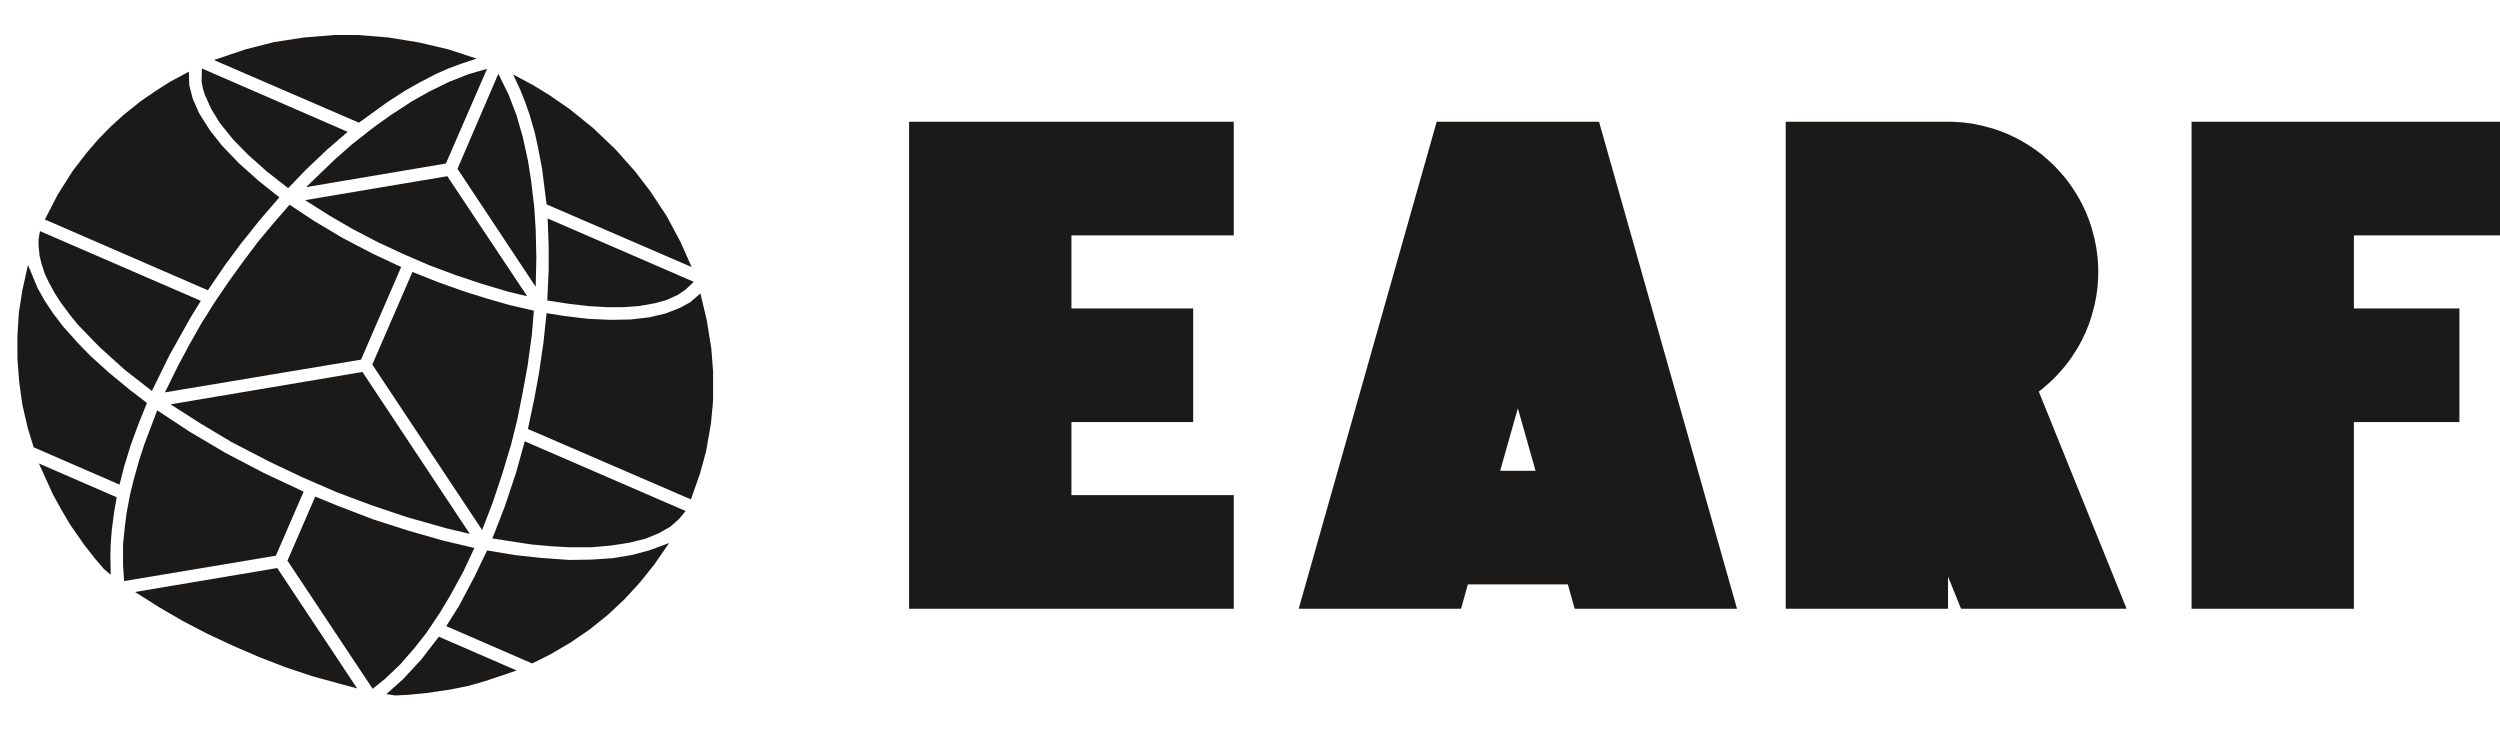
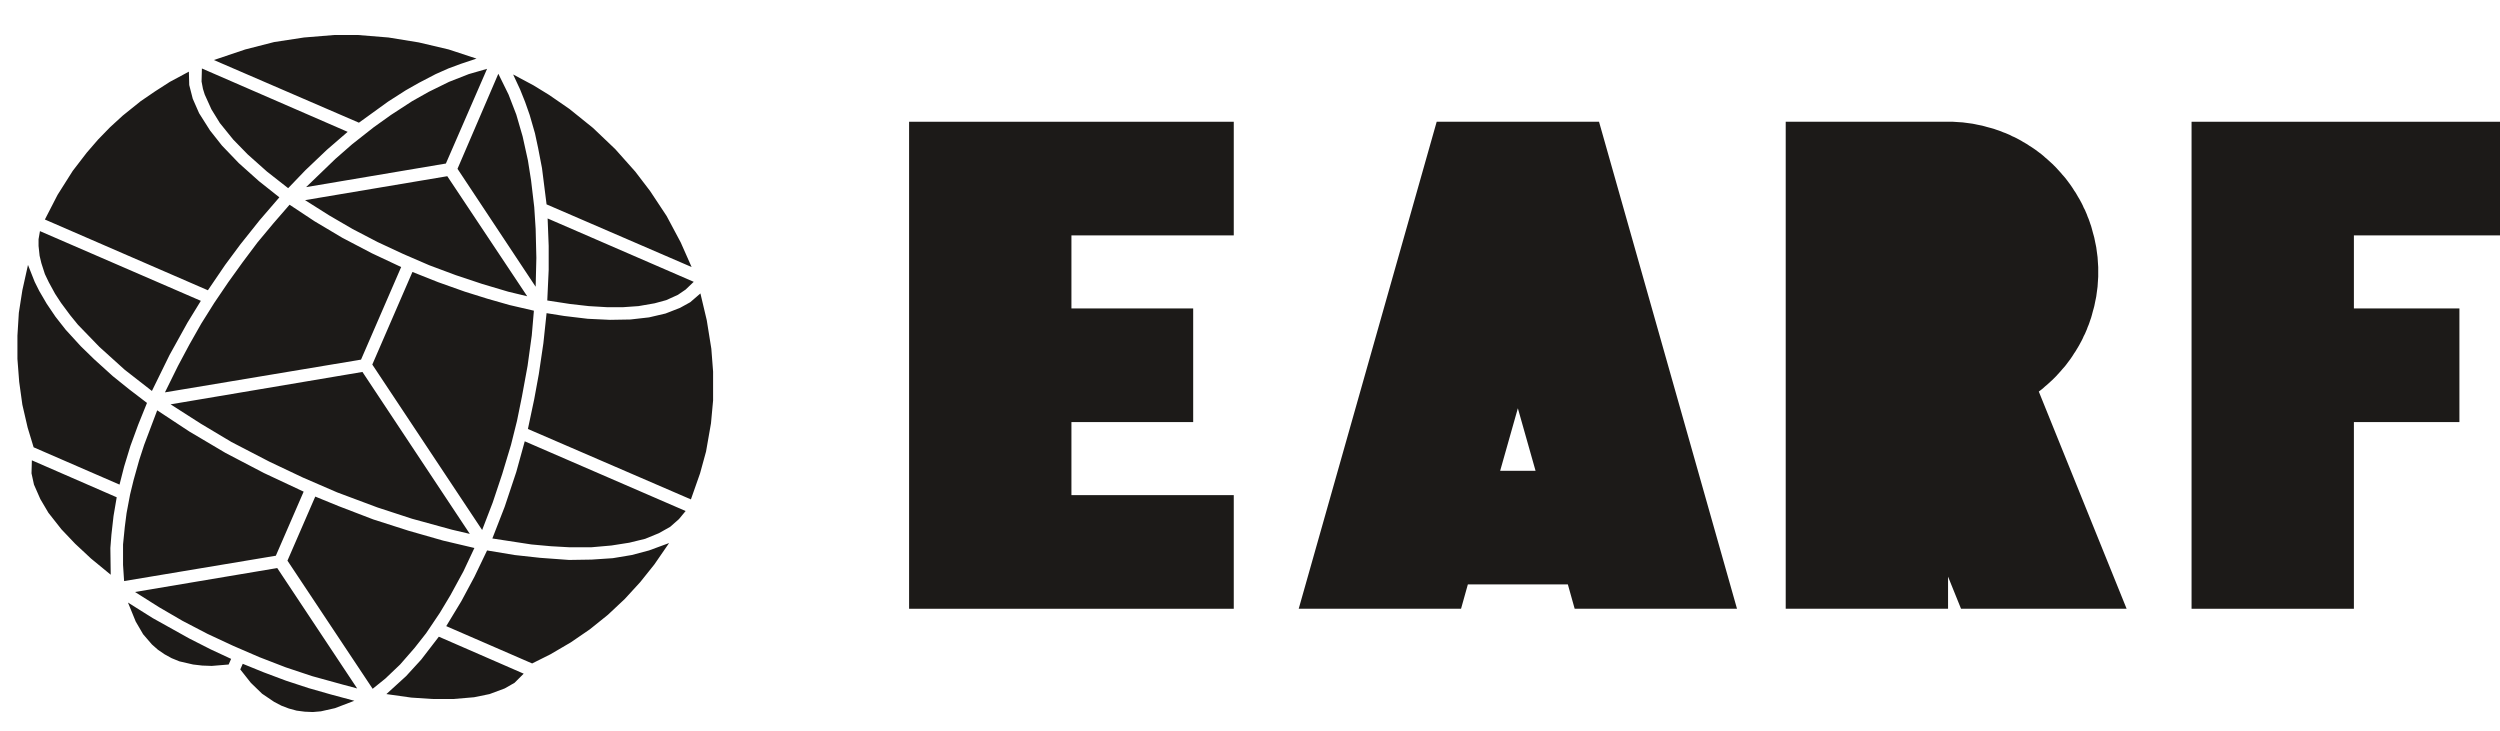
<svg xmlns="http://www.w3.org/2000/svg" viewBox="0 0 1540 450" role="img" aria-label="EARF">
  <g transform="translate(225 225) scale(216.8675)">
-     <path d="M-0.064 0.907L-0.151 0.883L-0.226 0.858L-0.301 0.829L-0.375 0.797L-0.448 0.763L-0.519 0.726L-0.586 0.687L-0.654 0.644L-0.250 0.576L-0.023 0.918L-0.064 0.907Z M-0.076 0.400L0.023 0.438L0.123 0.470L0.221 0.498L0.310 0.519L0.279 0.585L0.242 0.653L0.212 0.703L0.173 0.761L0.140 0.803L0.099 0.850L0.057 0.890L0.021 0.919L-0.221 0.555L-0.142 0.373L-0.076 0.400Z M-0.713 0.415L-0.720 0.468L-0.723 0.507L-0.724 0.544L-0.723 0.595L-0.742 0.579L-0.767 0.550L-0.799 0.509L-0.838 0.453L-0.864 0.409L-0.888 0.365L-0.927 0.279L-0.706 0.375L-0.713 0.415Z M-0.688 0.509L-0.683 0.459L-0.678 0.420L-0.668 0.367L-0.658 0.326L-0.642 0.269L-0.628 0.226L-0.591 0.128L-0.500 0.188L-0.397 0.249L-0.288 0.306L-0.175 0.359L-0.254 0.541L-0.685 0.613L-0.688 0.567L-0.688 0.509Z M0.230 0.463L0.117 0.431L0.019 0.398L-0.080 0.361L-0.177 0.319L-0.272 0.274L-0.380 0.218L-0.467 0.166L-0.553 0.111L-0.008 0.019L0.297 0.479L0.230 0.463Z M-0.931 -0.220L-0.911 -0.184L-0.887 -0.148L-0.859 -0.111L-0.817 -0.064L-0.780 -0.026L-0.728 0.021L-0.671 0.068L-0.620 0.107L-0.645 0.169L-0.667 0.229L-0.685 0.288L-0.698 0.339L-0.942 0.233L-0.959 0.177L-0.974 0.112L-0.983 0.047L-0.988 -0.018L-0.988 -0.084L-0.984 -0.149L-0.974 -0.213L-0.958 -0.285L-0.931 -0.220Z M-0.496 -0.136L-0.556 -0.029L-0.606 0.073L-0.683 0.013L-0.755 -0.052L-0.816 -0.115L-0.838 -0.142L-0.864 -0.177L-0.881 -0.203L-0.899 -0.236L-0.910 -0.259L-0.920 -0.290L-0.925 -0.311L-0.928 -0.339L-0.928 -0.358L-0.924 -0.381L-0.467 -0.183L-0.496 -0.136Z M-0.532 0.002L-0.500 -0.058L-0.466 -0.118L-0.429 -0.177L-0.389 -0.236L-0.348 -0.293L-0.306 -0.349L-0.261 -0.403L-0.215 -0.456L-0.144 -0.409L-0.065 -0.362L0.019 -0.318L0.102 -0.279L-0.012 -0.016L-0.569 0.077L-0.532 0.002Z M-0.831 -0.552L-0.791 -0.604L-0.759 -0.641L-0.725 -0.676L-0.689 -0.709L-0.638 -0.750L-0.597 -0.778L-0.555 -0.805L-0.501 -0.834L-0.500 -0.796L-0.490 -0.757L-0.472 -0.716L-0.441 -0.667L-0.407 -0.624L-0.359 -0.574L-0.302 -0.523L-0.244 -0.477L-0.300 -0.412L-0.355 -0.343L-0.398 -0.285L-0.447 -0.213L-0.910 -0.414L-0.874 -0.484L-0.831 -0.552Z M-0.109 -0.612L-0.170 -0.554L-0.219 -0.503L-0.279 -0.550L-0.334 -0.599L-0.375 -0.641L-0.413 -0.688L-0.437 -0.727L-0.456 -0.769L-0.461 -0.785L-0.465 -0.806L-0.464 -0.843L-0.050 -0.663L-0.109 -0.612Z M-0.341 -0.897L-0.259 -0.918L-0.174 -0.931L-0.089 -0.938L-0.020 -0.938L0.066 -0.931L0.152 -0.917L0.237 -0.897L0.316 -0.871L0.271 -0.856L0.236 -0.843L0.200 -0.827L0.152 -0.802L0.115 -0.781L0.065 -0.749L-0.018 -0.689L-0.430 -0.867L-0.341 -0.897Z M0.107 0.892L0.159 0.836L0.209 0.771L0.430 0.867L0.341 0.897L0.292 0.911L0.242 0.921L0.174 0.931L0.123 0.936L0.085 0.938L0.060 0.934L0.107 0.892Z M0.266 0.684L0.310 0.601L0.346 0.526L0.424 0.539L0.497 0.547L0.579 0.553L0.643 0.552L0.703 0.548L0.757 0.539L0.806 0.526L0.863 0.505L0.821 0.566L0.781 0.616L0.737 0.664L0.689 0.709L0.638 0.750L0.584 0.787L0.526 0.821L0.474 0.847L0.230 0.741L0.266 0.684Z M0.396 0.402L0.429 0.303L0.453 0.216L0.910 0.414L0.891 0.437L0.866 0.459L0.834 0.477L0.795 0.493L0.750 0.504L0.699 0.512L0.642 0.517L0.580 0.517L0.527 0.514L0.472 0.509L0.361 0.492L0.396 0.402Z M0.207 -0.236L0.283 -0.209L0.347 -0.189L0.410 -0.171L0.479 -0.155L0.473 -0.085L0.461 0.002L0.445 0.089L0.431 0.158L0.414 0.226L0.389 0.309L0.362 0.390L0.332 0.468L0.020 -0.002L0.134 -0.265L0.207 -0.236Z M0.565 -0.140L0.632 -0.132L0.695 -0.129L0.753 -0.130L0.806 -0.136L0.853 -0.147L0.894 -0.163L0.923 -0.179L0.952 -0.204L0.970 -0.128L0.983 -0.047L0.988 0.018L0.988 0.100L0.982 0.165L0.968 0.245L0.951 0.307L0.925 0.381L0.462 0.181L0.480 0.096L0.493 0.025L0.506 -0.063L0.515 -0.148L0.565 -0.140Z M0.521 -0.271L0.521 -0.339L0.518 -0.417L0.933 -0.237L0.910 -0.215L0.888 -0.200L0.855 -0.185L0.822 -0.176L0.776 -0.168L0.733 -0.165L0.686 -0.165L0.635 -0.168L0.582 -0.174L0.517 -0.184L0.521 -0.271Z M0.406 -0.209L0.332 -0.231L0.257 -0.256L0.182 -0.284L0.108 -0.316L0.035 -0.350L-0.036 -0.387L-0.103 -0.426L-0.171 -0.469L0.233 -0.537L0.460 -0.196L0.406 -0.209Z M0.407 -0.769L0.429 -0.712L0.447 -0.650L0.462 -0.582L0.471 -0.525L0.480 -0.449L0.484 -0.387L0.486 -0.305L0.484 -0.223L0.262 -0.558L0.378 -0.828L0.407 -0.769Z M0.522 -0.768L0.580 -0.728L0.647 -0.674L0.710 -0.614L0.767 -0.550L0.809 -0.495L0.856 -0.424L0.896 -0.349L0.927 -0.279L0.515 -0.457L0.502 -0.560L0.491 -0.617L0.482 -0.659L0.467 -0.711L0.454 -0.748L0.440 -0.783L0.420 -0.826L0.478 -0.795L0.522 -0.768Z M-0.085 -0.586L-0.037 -0.628L0.024 -0.676L0.073 -0.711L0.133 -0.750L0.181 -0.777L0.238 -0.805L0.294 -0.827L0.346 -0.842L0.229 -0.573L-0.168 -0.506L-0.085 -0.586Z" fill="#1C1A18" fill-rule="evenodd" />
+     <path d="M-0.289 0.872L-0.225 0.896L-0.161 0.917L-0.098 0.935L-0.031 0.953L-0.086 0.974L-0.126 0.983L-0.149 0.985L-0.172 0.984L-0.195 0.981L-0.217 0.975L-0.238 0.967L-0.259 0.956L-0.293 0.933L-0.325 0.902L-0.355 0.864L-0.348 0.848L-0.289 0.872Z M-0.604 0.718L-0.500 0.776L-0.439 0.807L-0.381 0.834L-0.388 0.850L-0.436 0.854L-0.463 0.853L-0.489 0.850L-0.528 0.841L-0.550 0.832L-0.570 0.821L-0.589 0.808L-0.606 0.793L-0.631 0.764L-0.652 0.728L-0.674 0.674L-0.604 0.718Z M-0.064 0.907L-0.151 0.883L-0.226 0.858L-0.301 0.829L-0.375 0.797L-0.448 0.763L-0.519 0.726L-0.586 0.687L-0.654 0.644L-0.250 0.576L-0.023 0.918L-0.064 0.907Z M-0.715 0.428L-0.721 0.481L-0.724 0.519L-0.723 0.595L-0.779 0.549L-0.824 0.507L-0.863 0.466L-0.900 0.419L-0.923 0.380L-0.941 0.339L-0.948 0.307L-0.947 0.270L-0.706 0.375L-0.715 0.428Z M-0.688 0.509L-0.683 0.459L-0.678 0.420L-0.668 0.367L-0.658 0.326L-0.642 0.269L-0.628 0.226L-0.591 0.128L-0.500 0.188L-0.397 0.249L-0.288 0.306L-0.175 0.359L-0.254 0.541L-0.685 0.613L-0.688 0.567L-0.688 0.509Z M0.246 0.467L0.133 0.436L0.035 0.404L-0.080 0.361L-0.177 0.319L-0.272 0.274L-0.380 0.218L-0.467 0.166L-0.553 0.111L-0.008 0.019L0.297 0.479L0.246 0.467Z M-0.926 -0.211L-0.905 -0.175L-0.880 -0.138L-0.851 -0.101L-0.808 -0.054L-0.770 -0.017L-0.717 0.031L-0.671 0.068L-0.620 0.107L-0.645 0.169L-0.667 0.229L-0.685 0.288L-0.698 0.339L-0.942 0.233L-0.959 0.177L-0.974 0.112L-0.983 0.047L-0.988 -0.018L-0.988 -0.084L-0.984 -0.149L-0.974 -0.213L-0.958 -0.285L-0.939 -0.237L-0.926 -0.211Z M-0.505 -0.121L-0.556 -0.029L-0.606 0.073L-0.683 0.013L-0.755 -0.052L-0.816 -0.115L-0.838 -0.142L-0.864 -0.177L-0.881 -0.203L-0.899 -0.236L-0.910 -0.259L-0.920 -0.290L-0.925 -0.311L-0.928 -0.339L-0.928 -0.358L-0.924 -0.381L-0.467 -0.183L-0.505 -0.121Z M-0.532 0.002L-0.500 -0.058L-0.466 -0.118L-0.429 -0.177L-0.389 -0.236L-0.348 -0.293L-0.306 -0.349L-0.261 -0.403L-0.215 -0.456L-0.144 -0.409L-0.065 -0.362L0.019 -0.318L0.102 -0.279L-0.012 -0.016L-0.569 0.077L-0.532 0.002Z M-0.831 -0.552L-0.791 -0.604L-0.759 -0.641L-0.725 -0.676L-0.689 -0.709L-0.638 -0.750L-0.597 -0.778L-0.555 -0.805L-0.501 -0.834L-0.500 -0.796L-0.490 -0.757L-0.472 -0.716L-0.441 -0.667L-0.407 -0.624L-0.359 -0.574L-0.302 -0.523L-0.244 -0.477L-0.300 -0.412L-0.355 -0.343L-0.398 -0.285L-0.447 -0.213L-0.910 -0.414L-0.874 -0.484L-0.831 -0.552Z M-0.109 -0.612L-0.170 -0.554L-0.219 -0.503L-0.279 -0.550L-0.334 -0.599L-0.375 -0.641L-0.413 -0.688L-0.437 -0.727L-0.456 -0.769L-0.461 -0.785L-0.465 -0.806L-0.464 -0.843L-0.050 -0.663L-0.109 -0.612Z M-0.341 -0.897L-0.259 -0.918L-0.174 -0.931L-0.089 -0.938L-0.020 -0.938L0.066 -0.931L0.152 -0.917L0.237 -0.897L0.316 -0.871L0.271 -0.856L0.236 -0.843L0.200 -0.827L0.152 -0.802L0.115 -0.781L0.065 -0.749L-0.018 -0.689L-0.430 -0.867L-0.341 -0.897Z M0.116 0.883L0.159 0.836L0.209 0.771L0.450 0.876L0.424 0.902L0.396 0.918L0.353 0.934L0.309 0.943L0.250 0.948L0.193 0.948L0.131 0.944L0.060 0.934L0.116 0.883Z M0.273 0.670L0.310 0.601L0.346 0.526L0.424 0.539L0.497 0.547L0.579 0.553L0.643 0.552L0.703 0.548L0.757 0.539L0.806 0.526L0.863 0.505L0.821 0.566L0.781 0.616L0.737 0.664L0.689 0.709L0.638 0.750L0.584 0.787L0.526 0.821L0.474 0.847L0.230 0.741L0.273 0.670Z M-0.076 0.400L0.023 0.438L0.123 0.470L0.221 0.498L0.310 0.519L0.279 0.585L0.242 0.653L0.212 0.703L0.173 0.761L0.140 0.803L0.099 0.850L0.057 0.890L0.021 0.919L-0.221 0.555L-0.142 0.373L-0.076 0.400Z M0.396 0.402L0.429 0.303L0.453 0.216L0.910 0.414L0.891 0.437L0.866 0.459L0.834 0.477L0.795 0.493L0.750 0.504L0.699 0.512L0.642 0.517L0.580 0.517L0.527 0.514L0.472 0.509L0.361 0.492L0.396 0.402Z M0.207 -0.236L0.283 -0.209L0.347 -0.189L0.410 -0.171L0.479 -0.155L0.473 -0.085L0.461 0.002L0.445 0.089L0.431 0.158L0.414 0.226L0.389 0.309L0.362 0.390L0.332 0.468L0.020 -0.002L0.134 -0.265L0.207 -0.236Z M0.565 -0.140L0.632 -0.132L0.695 -0.129L0.753 -0.130L0.806 -0.136L0.853 -0.147L0.894 -0.163L0.923 -0.179L0.952 -0.204L0.970 -0.128L0.983 -0.047L0.988 0.018L0.988 0.100L0.982 0.165L0.968 0.245L0.951 0.307L0.925 0.381L0.462 0.181L0.480 0.096L0.493 0.025L0.506 -0.063L0.515 -0.148L0.565 -0.140Z M0.521 -0.271L0.521 -0.339L0.518 -0.417L0.933 -0.237L0.910 -0.215L0.888 -0.200L0.855 -0.185L0.822 -0.176L0.776 -0.168L0.733 -0.165L0.686 -0.165L0.635 -0.168L0.582 -0.174L0.517 -0.184L0.521 -0.271Z M0.406 -0.209L0.332 -0.231L0.257 -0.256L0.182 -0.284L0.108 -0.316L0.035 -0.350L-0.036 -0.387L-0.103 -0.426L-0.171 -0.469L0.233 -0.537L0.460 -0.196L0.406 -0.209Z M0.407 -0.769L0.429 -0.712L0.447 -0.650L0.462 -0.582L0.471 -0.525L0.480 -0.449L0.484 -0.387L0.486 -0.305L0.484 -0.223L0.262 -0.558L0.378 -0.828L0.407 -0.769Z M0.522 -0.768L0.580 -0.728L0.647 -0.674L0.710 -0.614L0.767 -0.550L0.809 -0.495L0.856 -0.424L0.896 -0.349L0.927 -0.279L0.515 -0.457L0.502 -0.560L0.491 -0.617L0.482 -0.659L0.467 -0.711L0.454 -0.748L0.440 -0.783L0.420 -0.826L0.478 -0.795L0.522 -0.768Z M-0.085 -0.586L-0.037 -0.628L0.024 -0.676L0.073 -0.711L0.133 -0.750L0.181 -0.777L0.238 -0.805L0.294 -0.827L0.346 -0.842L0.229 -0.573L-0.168 -0.506L-0.085 -0.586Z" fill="#1C1A18" fill-rule="evenodd" />
  </g>
  <g transform="translate(560 75)" fill="#1C1A18">
    <path d="M0.0 70.0L0.0 115.0L0.0 185.0L0.0 230.0L0.0 300.0L100.0 300.0L200.0 300.0L200.0 230.0L100.0 230.0L100.0 185.0L175.0 185.0L175.0 115.0L100.0 115.0L100.0 70.0L200.0 70.0L200.0 0.0L100.0 0.0L0.0 0.0L0.0 70.0Z" />
    <path d="M340.0 300.0L344.2 285.0L405.8 285.0L410.0 300.0L510.0 300.0L425.0 0.0L325.0 0.0L240.0 300.0L340.0 300.0Z M375.0 176.5L385.9 215.0L364.1 215.0L375.0 176.5Z" />
    <path d="M732.5 91.0L732.5 89.5L732.4 88.0L732.3 86.5L732.2 84.9L732.1 83.4L731.9 81.9L731.7 80.4L731.5 78.9L731.3 77.4L731.0 75.9L730.7 74.5L730.4 73.0L730.1 71.5L729.7 70.0L729.3 68.6L728.9 67.1L728.5 65.6L728.1 64.2L727.6 62.8L727.1 61.3L726.6 59.9L726.0 58.5L725.5 57.1L724.9 55.7L724.3 54.3L723.6 53.0L723.0 51.6L722.3 50.2L721.6 48.9L720.9 47.6L720.1 46.3L719.3 44.9L718.6 43.7L717.7 42.4L716.9 41.1L716.1 39.9L715.2 38.6L714.3 37.4L713.4 36.2L712.5 35.0L711.5 33.8L710.5 32.7L709.5 31.5L708.5 30.4L707.5 29.3L706.5 28.2L705.4 27.1L704.3 26.0L703.2 25.0L702.1 24.0L701.0 23.0L699.8 22.0L698.7 21.0L697.5 20.0L696.3 19.1L695.1 18.2L693.9 17.3L692.6 16.4L691.4 15.6L690.1 14.8L688.8 13.9L687.6 13.2L686.2 12.4L684.9 11.6L683.6 10.9L682.3 10.2L680.9 9.5L679.5 8.9L678.2 8.2L676.8 7.6L675.4 7.0L674.0 6.5L672.6 5.9L671.2 5.4L669.7 4.9L668.3 4.4L666.9 4.0L665.4 3.6L663.9 3.2L662.5 2.8L661.0 2.4L659.5 2.1L658.0 1.8L656.6 1.5L655.1 1.2L653.6 1.0L652.1 0.8L650.6 0.6L649.1 0.4L647.6 0.3L646.0 0.2L644.5 0.1L643.0 0.0L641.5 0.0L640.0 0.0L540.0 0.0L540.0 300.0L640.0 300.0L640.0 280.2L648.0 300.0L750.0 300.0L695.9 166.2L696.3 165.9L697.5 165.0L698.7 164.0L699.8 163.0L701.0 162.0L702.1 161.0L703.2 160.0L704.3 159.0L705.4 157.9L706.5 156.8L707.5 155.7L708.5 154.6L709.5 153.5L710.5 152.3L711.5 151.2L712.5 150.0L713.4 148.8L714.3 147.6L715.2 146.4L716.1 145.1L716.9 143.9L717.7 142.6L718.6 141.3L719.3 140.1L720.1 138.8L720.9 137.4L721.6 136.1L722.3 134.8L723.0 133.4L723.6 132.0L724.3 130.7L724.9 129.3L725.5 127.9L726.0 126.5L726.6 125.1L727.1 123.7L727.6 122.2L728.1 120.8L728.5 119.4L728.9 117.9L729.3 116.4L729.7 115.0L730.1 113.5L730.4 112.0L730.7 110.5L731.0 109.1L731.3 107.6L731.5 106.1L731.7 104.6L731.9 103.1L732.1 101.6L732.2 100.1L732.3 98.5L732.4 97.0L732.5 95.5L732.5 94.0L732.5 92.5L732.5 91.0Z" />
    <path d="M790.0 0.0L790.0 70.0L790.0 115.0L790.0 185.0L790.0 300.0L890.0 300.0L890.0 185.0L955.0 185.0L955.0 115.0L890.0 115.0L890.0 70.0L980.0 70.0L980.0 0.0L890.0 0.0L790.0 0.0Z" />
  </g>
</svg>
